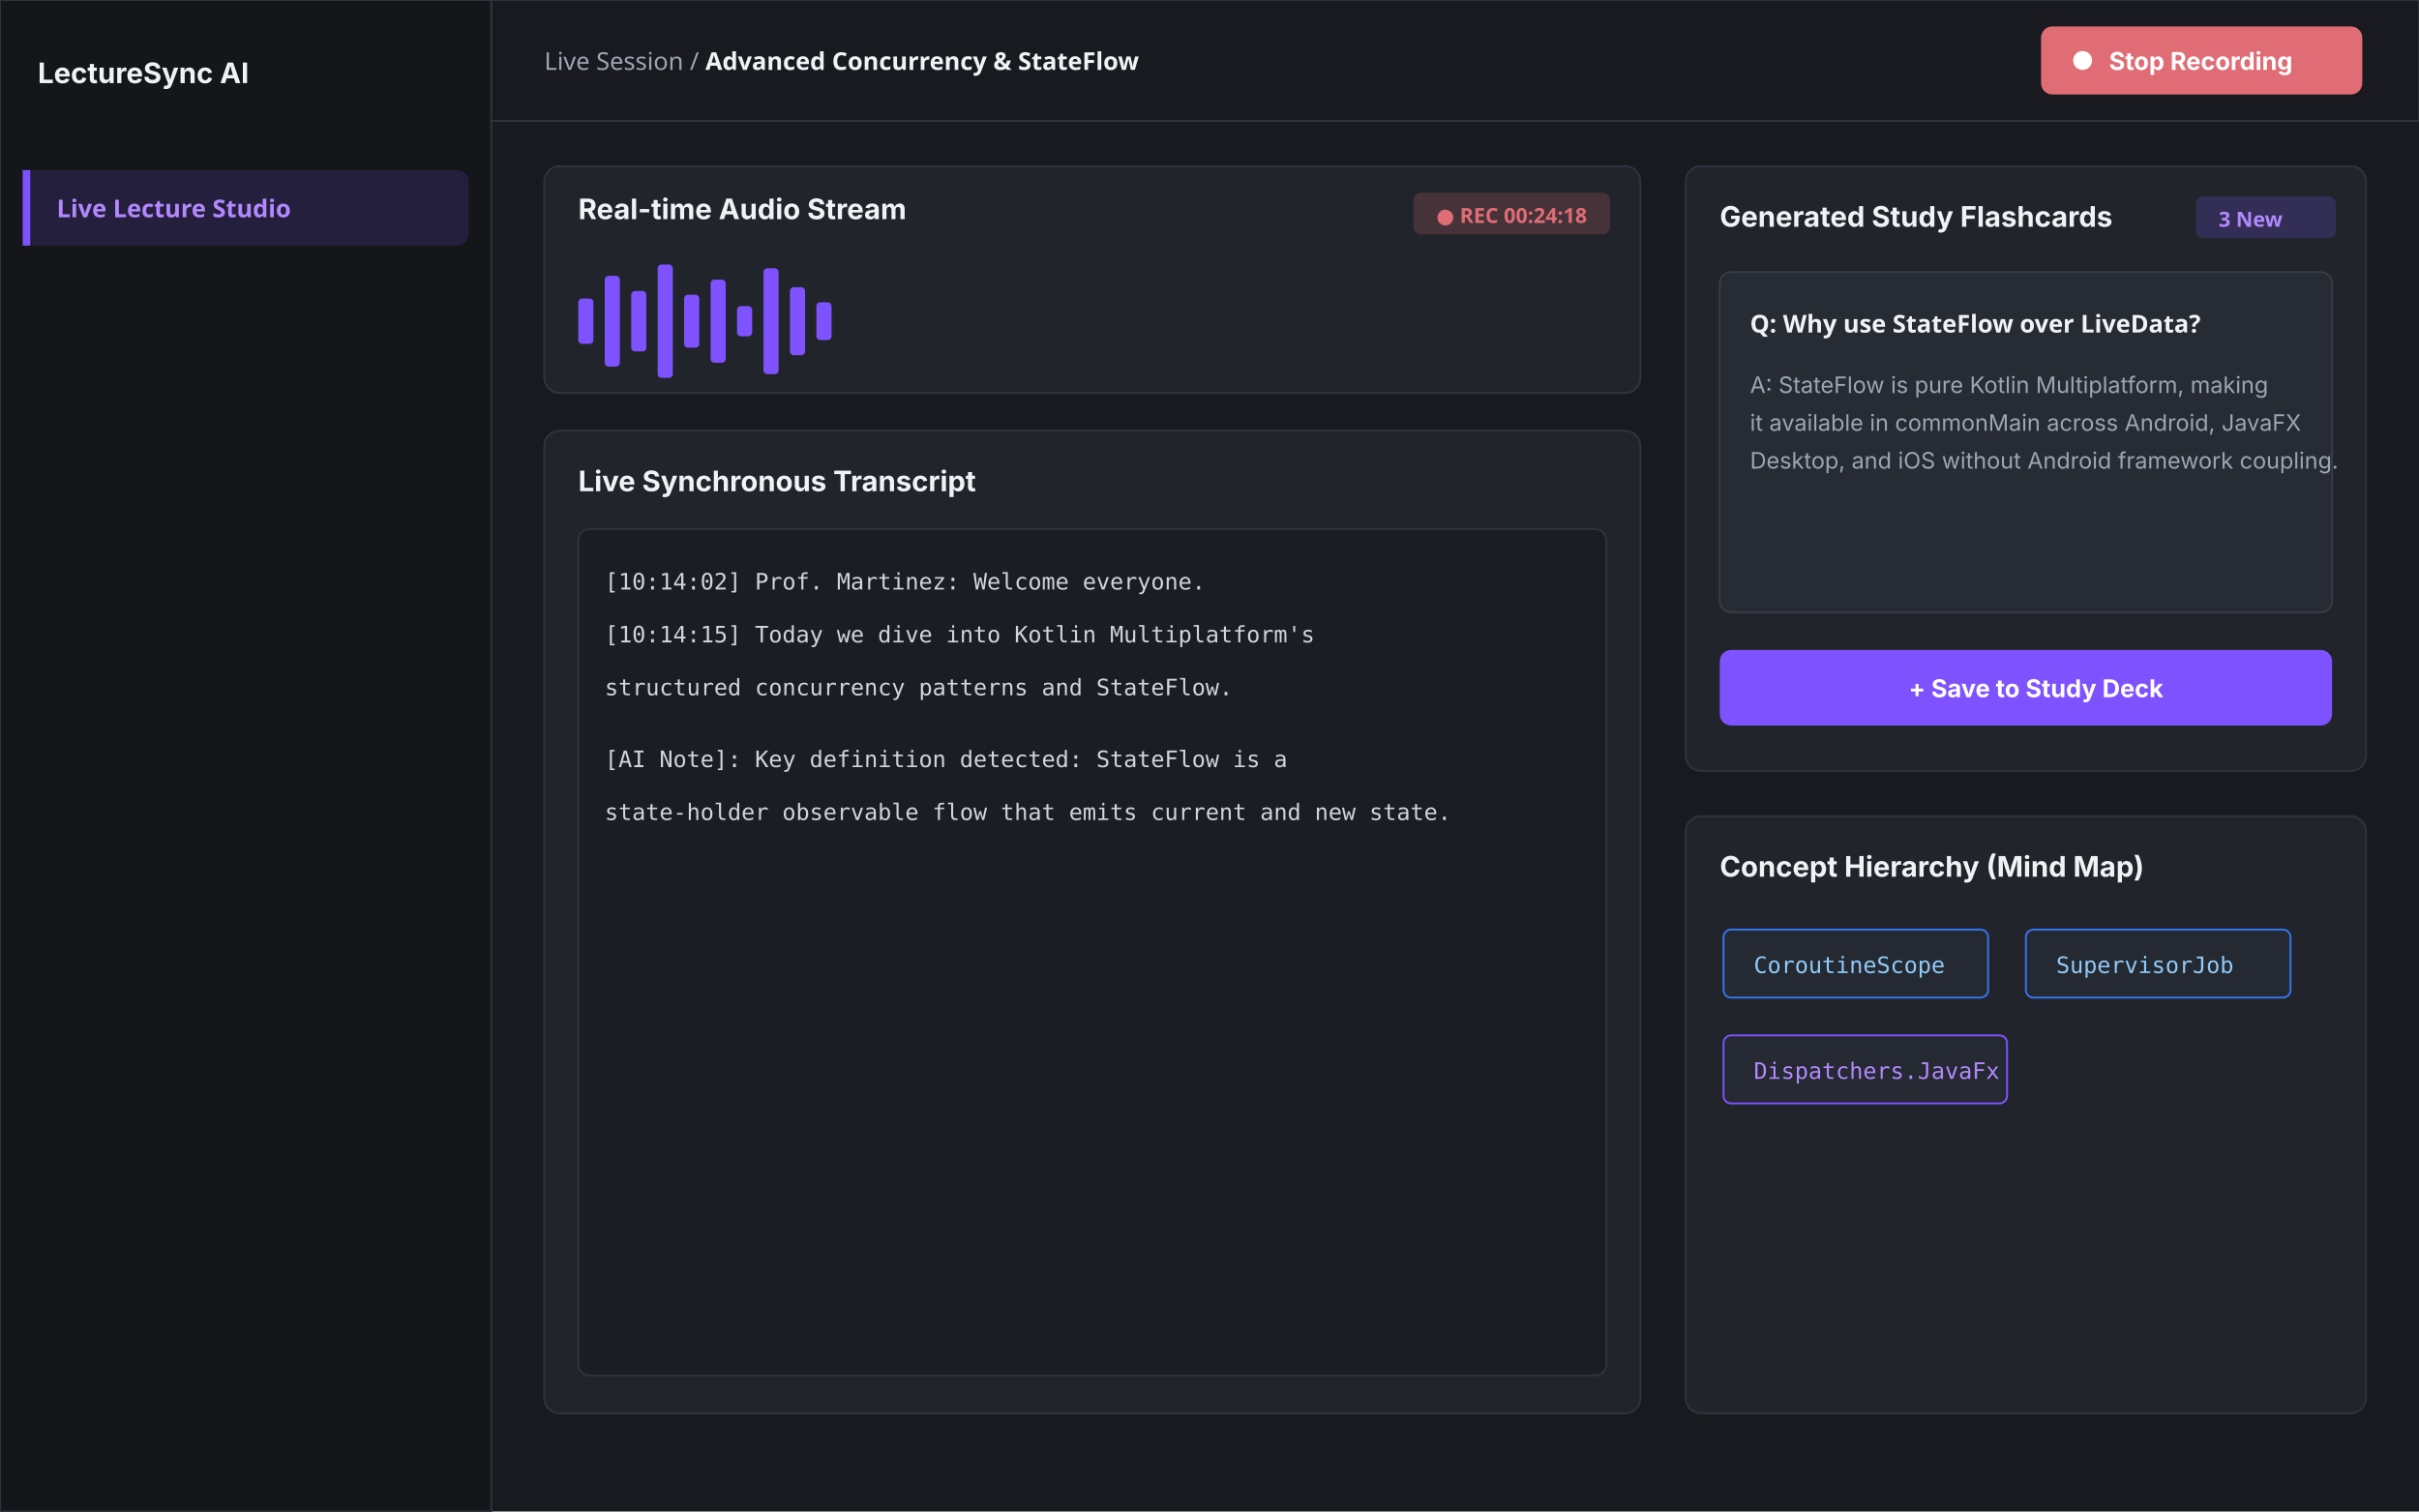
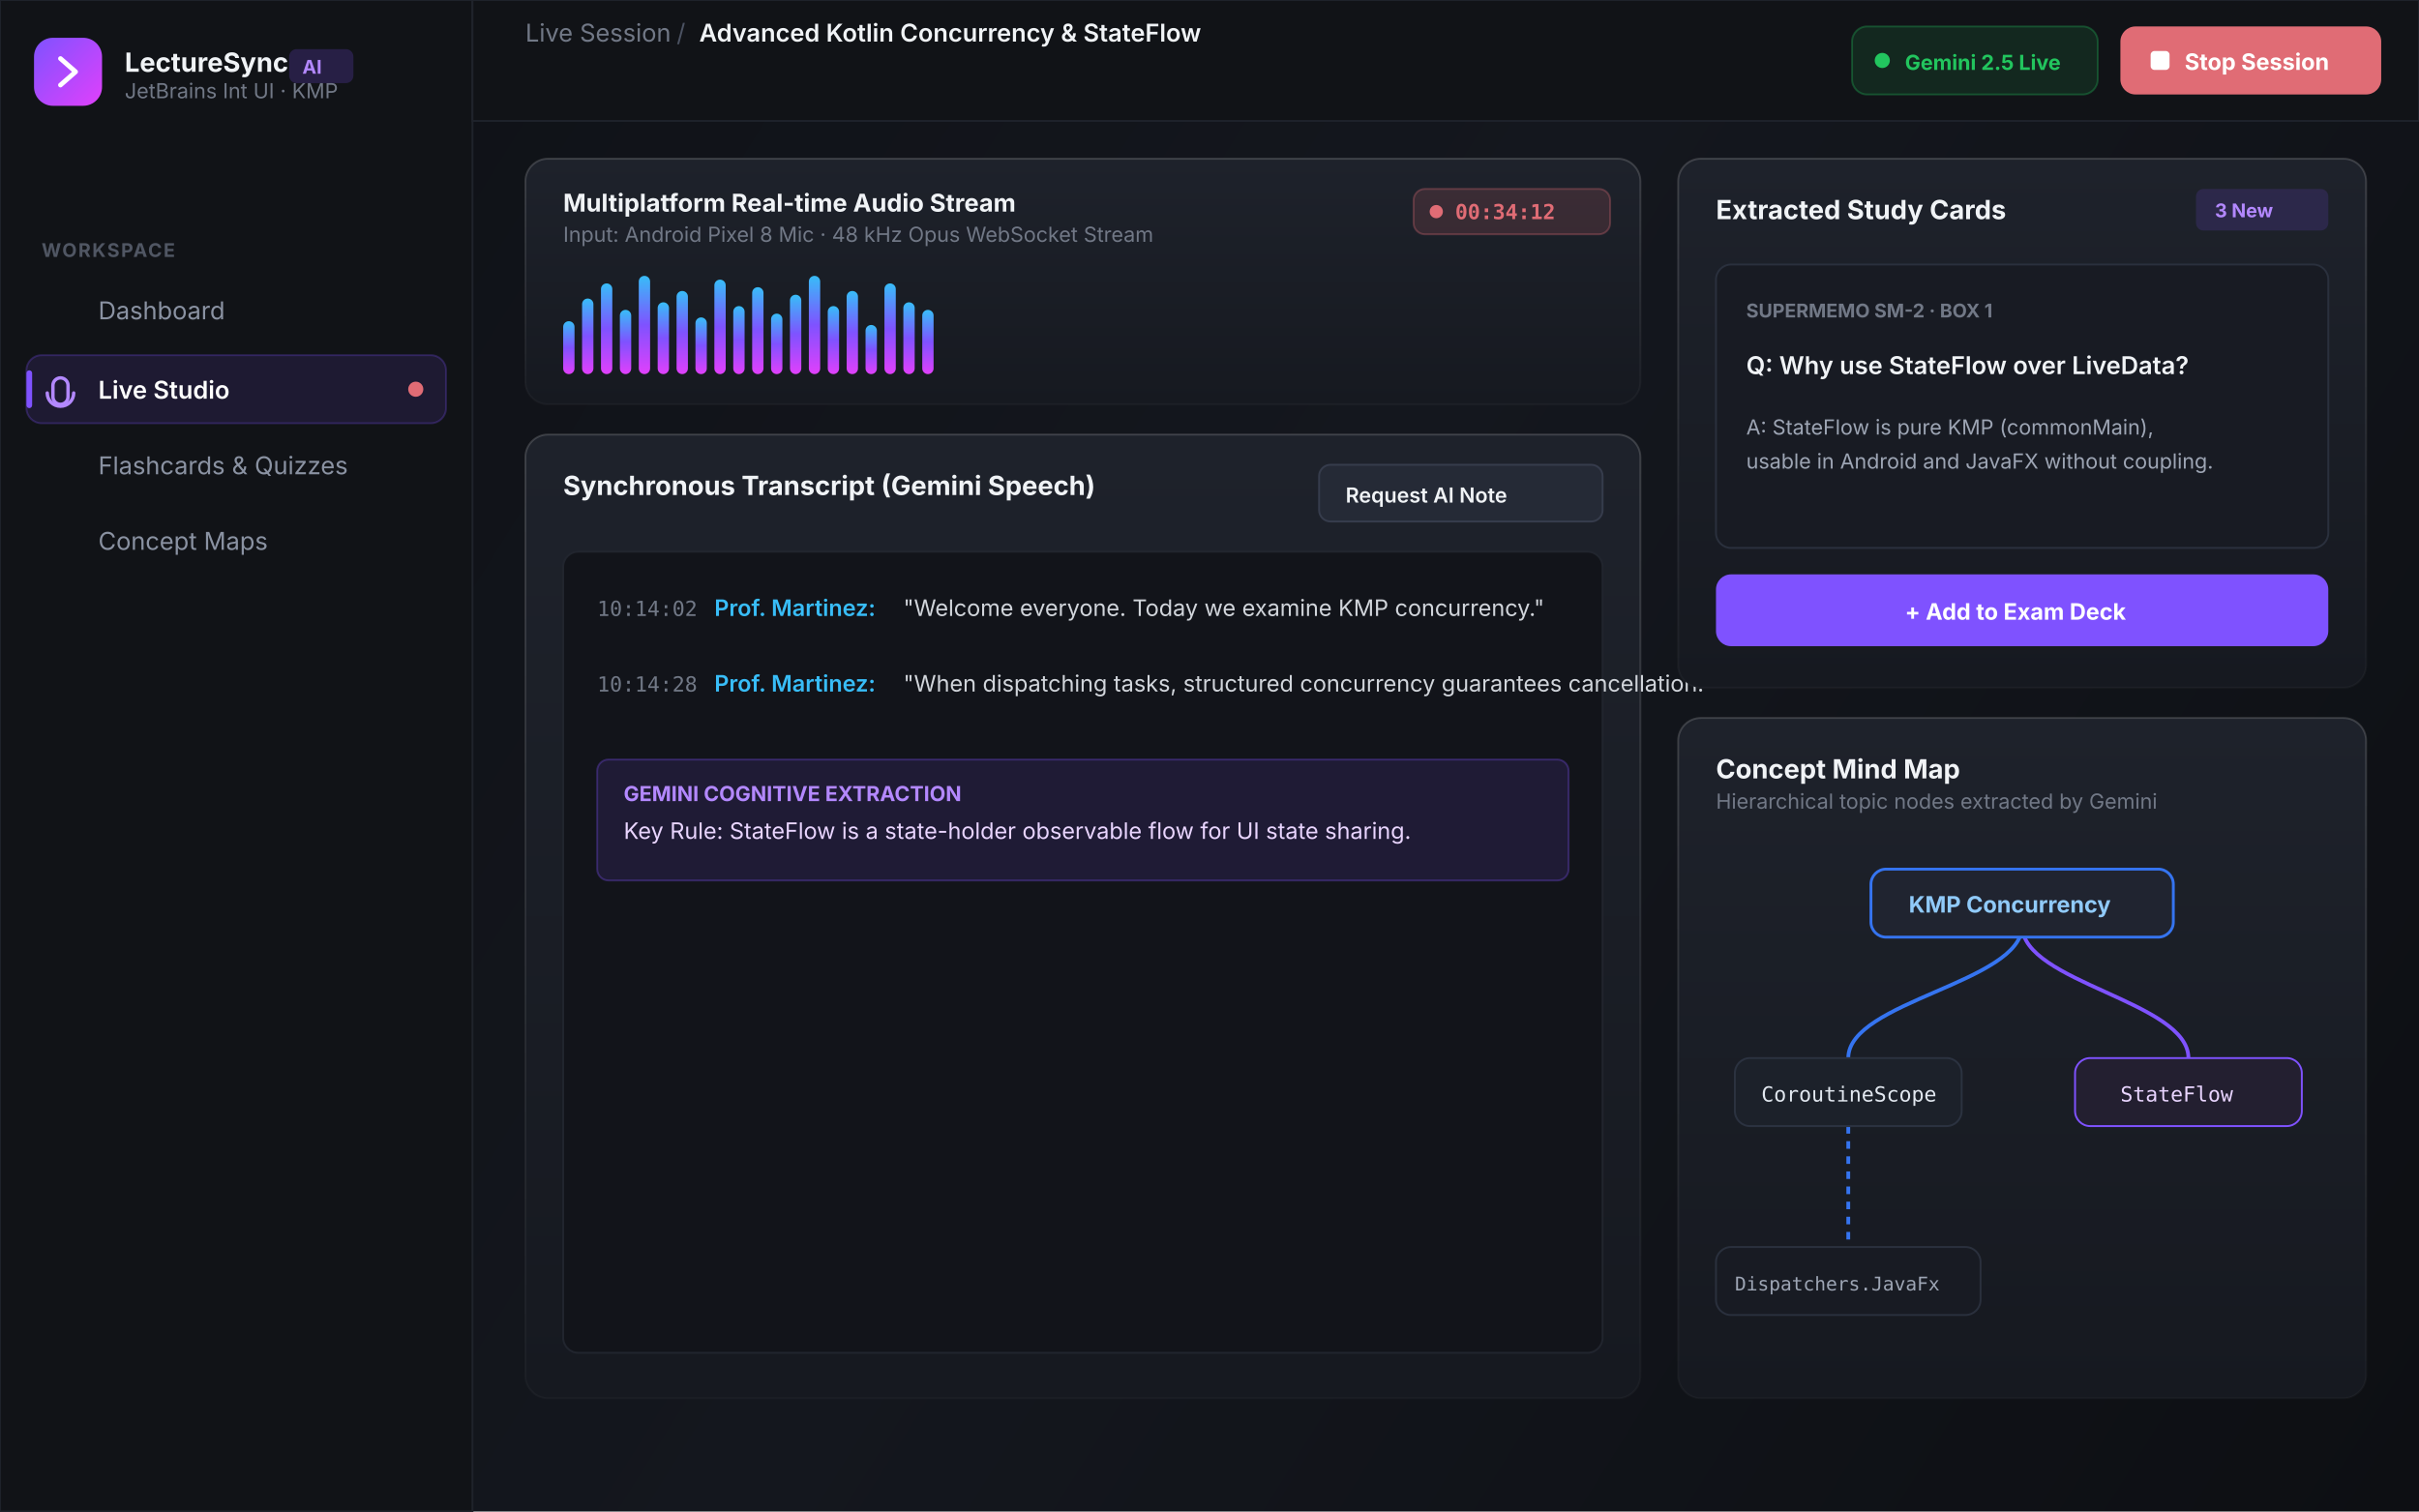
<svg xmlns="http://www.w3.org/2000/svg" width="1280" height="800" viewBox="0 0 1280 800" fill="none">
  <defs>
-     <style>
-       .font-title { font-family: 'Segoe UI', 'Inter', sans-serif; font-size: 15px; font-weight: bold; fill: #F0F3F6; }
-       .font-sub { font-family: 'Segoe UI', 'Inter', sans-serif; font-size: 12px; fill: #9DA5B4; }
-       .font-btn { font-family: 'Segoe UI', 'Inter', sans-serif; font-size: 13px; font-weight: bold; fill: #FFFFFF; }
-       .font-mono { font-family: 'JetBrains Mono', monospace; font-size: 12px; fill: #D1D5DB; }
-     </style>
+     <linearGradient id="bgCanvasGradLive" x1="0" y1="0" x2="1280" y2="800" gradientUnits="userSpaceOnUse">
+       <stop offset="0%" stop-color="#0E1015" />
+       <stop offset="50%" stop-color="#14171E" />
+       <stop offset="100%" stop-color="#0D0F13" />
+     </linearGradient>
+     <linearGradient id="brandLinearLive" x1="0%" y1="0%" x2="100%" y2="100%">
+       <stop offset="0%" stop-color="#7F52FF" />
+       <stop offset="100%" stop-color="#E040FB" />
+     </linearGradient>
+     <linearGradient id="waveBarGrad" x1="0" y1="0" x2="0" y2="100%">
+       <stop offset="0%" stop-color="#38BDF8" />
+       <stop offset="50%" stop-color="#7F52FF" />
+       <stop offset="100%" stop-color="#E040FB" />
+     </linearGradient>
+     <linearGradient id="cardSurfaceLive" x1="0%" y1="0%" x2="0%" y2="100%">
+       <stop offset="0%" stop-color="#1E222B" />
+       <stop offset="100%" stop-color="#161920" />
+     </linearGradient>
+     <linearGradient id="cardBorderLive" x1="0%" y1="0%" x2="0%" y2="100%">
+       <stop offset="0%" stop-color="rgba(255, 255, 255, 0.16)" />
+       <stop offset="100%" stop-color="rgba(255, 255, 255, 0.03)" />
+     </linearGradient>
  </defs>
-   <rect id="bgBase" width="1280" height="800" fill="#181A1F" />
+   <rect id="bgBase" width="1280" height="800" fill="url(#bgCanvasGradLive)" />
  <g id="sidebarContainer">
-     <rect width="260" height="800" fill="#14161A" stroke="#2E333D" stroke-width="1" />
-     <text x="20" y="44" class="font-title">LectureSync AI</text>
-     <g id="btnNavLive" transform="translate(12, 90)">
-       <rect width="236" height="40" rx="6" fill="rgba(127, 82, 255, 0.15)" />
-       <rect width="4" height="40" fill="#7F52FF" />
-       <text x="18" y="25" font-family="sans-serif" font-size="13" font-weight="bold" fill="#B388FF">Live Lecture Studio</text>
+     <rect width="250" height="800" fill="#111317" stroke="#1F232B" stroke-width="1" />
+     <g id="brandHeader" transform="translate(18, 20)">
+       <rect width="36" height="36" rx="10" fill="url(#brandLinearLive)" />
+       <path d="M14 11L22 18L14 25" stroke="#FFFFFF" stroke-width="2.5" stroke-linecap="round" stroke-linejoin="round" />
+       <text x="48" y="18" font-family="'Inter', sans-serif" font-size="14" font-weight="700" fill="#F0F3F6">LectureSync</text>
+       <rect x="135" y="6" width="34" height="18" rx="4" fill="rgba(127, 82, 255, 0.2)" />
+       <text x="142" y="19" font-family="'Inter', sans-serif" font-size="10" font-weight="700" fill="#B388FF">AI</text>
+       <text x="48" y="32" font-family="'Inter', sans-serif" font-size="11" fill="#717886">JetBrains Int UI · KMP</text>
+     </g>
+     <g id="navGroup" transform="translate(14, 126)">
+       <text x="8" y="10" font-family="'Inter', sans-serif" font-size="10" font-weight="700" letter-spacing="0.8" fill="#505663">WORKSPACE</text>
+       <g id="btnNavDashboard" transform="translate(0, 20)">
+         <text x="38" y="23" font-family="'Inter', sans-serif" font-size="13" fill="#8A92A2">Dashboard</text>
+       </g>
+       <g id="btnNavLive" transform="translate(0, 62)">
+         <rect width="222" height="36" rx="8" fill="rgba(127, 82, 255, 0.12)" stroke="rgba(127, 82, 255, 0.25)" />
+         <rect x="0" y="8" width="3" height="20" rx="1.5" fill="#7F52FF" />
+         <path d="M18 12C15.8 12 14 13.8 14 16V22C14 24.2 15.8 26 18 26C20.2 26 22 24.2 22 22V16C22 13.8 20.2 12 18 12Z" stroke="#B388FF" stroke-width="1.8" />
+         <path d="M11 20C11 23.9 14.1 27 18 27C21.9 27 25 23.9 25 20" stroke="#B388FF" stroke-width="1.8" stroke-linecap="round" />
+         <text x="38" y="23" font-family="'Inter', sans-serif" font-size="13" font-weight="600" fill="#FFFFFF">Live Studio</text>
+         <circle cx="206" cy="18" r="4" fill="#E06C75" />
+       </g>
+       <g id="btnNavFlashcards" transform="translate(0, 102)">
+         <text x="38" y="23" font-family="'Inter', sans-serif" font-size="13" fill="#8A92A2">Flashcards &amp; Quizzes</text>
+       </g>
+       <g id="btnNavMindMaps" transform="translate(0, 142)">
+         <text x="38" y="23" font-family="'Inter', sans-serif" font-size="13" fill="#8A92A2">Concept Maps</text>
+       </g>
    </g>
  </g>
-   <g id="topBar" transform="translate(260, 0)">
-     <rect width="1020" height="64" fill="#181A1F" stroke="#2E333D" stroke-width="1" />
-     <text x="28" y="37" font-family="sans-serif" font-size="13" fill="#9DA5B4">Live Session / <tspan font-weight="bold" fill="#F0F3F6">Advanced Concurrency &amp; StateFlow</tspan>
-     </text>
-     <g id="btnRecToggle" transform="translate(820, 14)">
-       <rect width="170" height="36" rx="6" fill="#E06C75" />
-       <circle cx="22" cy="18" r="5" fill="#FFF" />
-       <text x="36" y="23" class="font-btn">Stop Recording</text>
+   <g id="topBar" transform="translate(250, 0)">
+     <rect width="1030" height="64" fill="#111317" stroke="#1F232B" stroke-width="1" />
+     <g transform="translate(28, 22)">
+       <text font-family="'Inter', sans-serif" font-size="13" fill="#717886">Live Session</text>
+       <text x="80" y="0" font-family="'Inter', sans-serif" font-size="13" fill="#4B5262">/</text>
+       <text x="92" y="0" font-family="'Inter', sans-serif" font-size="13" font-weight="600" fill="#F0F3F6">Advanced Kotlin Concurrency &amp; StateFlow</text>
+     </g>
+     <g transform="translate(730, 14)">
+       <rect width="130" height="36" rx="8" fill="rgba(34, 197, 94, 0.12)" stroke="rgba(34, 197, 94, 0.3)" />
+       <circle cx="16" cy="18" r="4" fill="#22C55E" />
+       <text x="28" y="23" font-family="'Inter', sans-serif" font-size="11" font-weight="700" fill="#22C55E">Gemini 2.5 Live</text>
+       <g id="btnRecToggle" transform="translate(142, 0)">
+         <rect width="138" height="36" rx="8" fill="#E06C75" />
+         <rect x="16" y="13" width="10" height="10" rx="2" fill="#FFF" />
+         <text x="34" y="23" font-family="'Inter', sans-serif" font-size="12" font-weight="700" fill="#FFF">Stop Session</text>
+       </g>
    </g>
  </g>
-   <g id="liveWorkspace" transform="translate(288, 88)">
-     <g id="pnlAudioAndTranscript">
+   <g id="liveWorkspace" transform="translate(278, 84)">
+     <g id="leftColumnLive">
      <g id="cardAudioStream">
-         <rect width="580" height="120" rx="8" fill="#21252B" stroke="#2E333D" />
-         <text x="18" y="28" class="font-title">Real-time Audio Stream</text>
-         <rect x="460" y="14" width="104" height="22" rx="4" fill="rgba(224, 108, 117, 0.2)" />
-         <text x="472" y="30" font-family="sans-serif" font-size="11" font-weight="bold" fill="#E06C75">● REC 00:24:18</text>
-         <g id="waveformGraphic" transform="translate(18, 50)">
-           <rect x="0" y="20" width="8" height="24" rx="2" fill="#7F52FF" />
-           <rect x="14" y="8" width="8" height="48" rx="2" fill="#7F52FF" />
-           <rect x="28" y="16" width="8" height="32" rx="2" fill="#7F52FF" />
-           <rect x="42" y="2" width="8" height="60" rx="2" fill="#7F52FF" />
-           <rect x="56" y="18" width="8" height="28" rx="2" fill="#7F52FF" />
-           <rect x="70" y="10" width="8" height="44" rx="2" fill="#7F52FF" />
-           <rect x="84" y="24" width="8" height="16" rx="2" fill="#7F52FF" />
-           <rect x="98" y="4" width="8" height="56" rx="2" fill="#7F52FF" />
-           <rect x="112" y="14" width="8" height="36" rx="2" fill="#7F52FF" />
-           <rect x="126" y="22" width="8" height="20" rx="2" fill="#7F52FF" />
+         <rect width="590" height="130" rx="12" fill="url(#cardSurfaceLive)" stroke="url(#cardBorderLive)" />
+         <text x="20" y="28" font-family="'Inter', sans-serif" font-size="13" font-weight="700" fill="#F0F3F6">Multiplatform Real-time Audio Stream</text>
+         <text x="20" y="44" font-family="'Inter', sans-serif" font-size="11" fill="#717886">Input: Android Pixel 8 Mic · 48 kHz Opus WebSocket Stream</text>
+         <rect x="470" y="16" width="104" height="24" rx="6" fill="rgba(224, 108, 117, 0.15)" stroke="rgba(224, 108, 117, 0.3)" />
+         <circle cx="482" cy="28" r="3.5" fill="#E06C75" />
+         <text x="492" y="32" font-family="'JetBrains Mono', monospace" font-size="11" font-weight="700" fill="#E06C75">00:34:12</text>
+         <g id="waveformGraphic" transform="translate(20, 62)">
+           <rect x="0" y="24" width="6" height="28" rx="3" fill="url(#waveBarGrad)" />
+           <rect x="10" y="12" width="6" height="40" rx="3" fill="url(#waveBarGrad)" />
+           <rect x="20" y="4" width="6" height="48" rx="3" fill="url(#waveBarGrad)" />
+           <rect x="30" y="18" width="6" height="34" rx="3" fill="url(#waveBarGrad)" />
+           <rect x="40" y="0" width="6" height="52" rx="3" fill="url(#waveBarGrad)" />
+           <rect x="50" y="14" width="6" height="38" rx="3" fill="url(#waveBarGrad)" />
+           <rect x="60" y="8" width="6" height="44" rx="3" fill="url(#waveBarGrad)" />
+           <rect x="70" y="22" width="6" height="30" rx="3" fill="url(#waveBarGrad)" />
+           <rect x="80" y="2" width="6" height="50" rx="3" fill="url(#waveBarGrad)" />
+           <rect x="90" y="16" width="6" height="36" rx="3" fill="url(#waveBarGrad)" />
+           <rect x="100" y="6" width="6" height="46" rx="3" fill="url(#waveBarGrad)" />
+           <rect x="110" y="20" width="6" height="32" rx="3" fill="url(#waveBarGrad)" />
+           <rect x="120" y="10" width="6" height="42" rx="3" fill="url(#waveBarGrad)" />
+           <rect x="130" y="0" width="6" height="52" rx="3" fill="url(#waveBarGrad)" />
+           <rect x="140" y="16" width="6" height="36" rx="3" fill="url(#waveBarGrad)" />
+           <rect x="150" y="8" width="6" height="44" rx="3" fill="url(#waveBarGrad)" />
+           <rect x="160" y="26" width="6" height="26" rx="3" fill="url(#waveBarGrad)" />
+           <rect x="170" y="4" width="6" height="48" rx="3" fill="url(#waveBarGrad)" />
+           <rect x="180" y="14" width="6" height="38" rx="3" fill="url(#waveBarGrad)" />
+           <rect x="190" y="18" width="6" height="34" rx="3" fill="url(#waveBarGrad)" />
        </g>
      </g>
-       <g id="txtTranscript" transform="translate(0, 140)">
-         <rect width="580" height="520" rx="8" fill="#21252B" stroke="#2E333D" />
-         <text x="18" y="32" class="font-title">Live Synchronous Transcript</text>
-         <rect x="18" y="52" width="544" height="448" rx="6" fill="#1A1D23" stroke="#2E333D" />
-         <text x="32" y="84" class="font-mono">[10:14:02] Prof. Martinez: Welcome everyone.</text>
-         <text x="32" y="112" class="font-mono">[10:14:15] Today we dive into Kotlin Multiplatform's</text>
-         <text x="32" y="140" class="font-mono">structured concurrency patterns and StateFlow.</text>
-         <text x="32" y="178" class="font-mono">[AI Note]: Key definition detected: StateFlow is a</text>
-         <text x="32" y="206" class="font-mono">state-holder observable flow that emits current and new state.</text>
+       <g id="cardTranscript" transform="translate(0, 146)">
+         <rect width="590" height="510" rx="12" fill="url(#cardSurfaceLive)" stroke="url(#cardBorderLive)" />
+         <text x="20" y="32" font-family="'Inter', sans-serif" font-size="14" font-weight="700" fill="#F0F3F6">Synchronous Transcript (Gemini Speech)</text>
+         <g transform="translate(420, 16)">
+           <rect width="150" height="30" rx="6" fill="#252A36" stroke="#363C4C" />
+           <text x="14" y="20" font-family="'Inter', sans-serif" font-size="11" font-weight="600" fill="#F0F3F6">Request AI Note</text>
+         </g>
+         <g id="txtTranscript" transform="translate(20, 62)">
+           <rect width="550" height="424" rx="8" fill="#12141A" stroke="#21252E" />
+           <text x="18" y="34" font-family="'JetBrains Mono', monospace" font-size="11" fill="#717886">10:14:02</text>
+           <text x="80" y="34" font-family="'Inter', sans-serif" font-size="12" font-weight="600" fill="#38BDF8">Prof. Martinez:</text>
+           <text x="180" y="34" font-family="'Inter', sans-serif" font-size="12" fill="#D1D5DB">"Welcome everyone. Today we examine KMP concurrency."</text>
+           <text x="18" y="74" font-family="'JetBrains Mono', monospace" font-size="11" fill="#717886">10:14:28</text>
+           <text x="80" y="74" font-family="'Inter', sans-serif" font-size="12" font-weight="600" fill="#38BDF8">Prof. Martinez:</text>
+           <text x="180" y="74" font-family="'Inter', sans-serif" font-size="12" fill="#D1D5DB">"When dispatching tasks, structured concurrency guarantees cancellation."</text>
+           <rect x="18" y="110" width="514" height="64" rx="6" fill="rgba(127, 82, 255, 0.12)" stroke="rgba(127, 82, 255, 0.3)" />
+           <text x="32" y="132" font-family="'Inter', sans-serif" font-size="11" font-weight="700" fill="#B388FF">GEMINI COGNITIVE EXTRACTION</text>
+           <text x="32" y="152" font-family="'Inter', sans-serif" font-size="12" fill="#E9D5FF">Key Rule: StateFlow is a state-holder observable flow for UI state sharing.</text>
+         </g>
      </g>
    </g>
-     <g id="pnlAICopilot" transform="translate(604, 0)">
+     <g id="rightColumnLive" transform="translate(610, 0)">
      <g id="cardFlashcards">
-         <rect width="360" height="320" rx="8" fill="#21252B" stroke="#2E333D" />
-         <text x="18" y="32" class="font-title">Generated Study Flashcards</text>
-         <rect x="270" y="16" width="74" height="22" rx="4" fill="rgba(127, 82, 255, 0.2)" />
-         <text x="282" y="32" font-family="sans-serif" font-size="11" font-weight="bold" fill="#B388FF">3 New</text>
-         <g id="cardQuestion" transform="translate(18, 56)">
-           <rect width="324" height="180" rx="6" fill="#272B33" stroke="#373C47" />
-           <text x="16" y="32" font-family="sans-serif" font-size="13" font-weight="bold" fill="#F0F3F6">Q: Why use StateFlow over LiveData?</text>
-           <text x="16" y="64" class="font-sub">A: StateFlow is pure Kotlin Multiplatform, making</text>
-           <text x="16" y="84" class="font-sub">it available in commonMain across Android, JavaFX</text>
-           <text x="16" y="104" class="font-sub">Desktop, and iOS without Android framework coupling.</text>
+         <rect width="364" height="280" rx="12" fill="url(#cardSurfaceLive)" stroke="url(#cardBorderLive)" />
+         <text x="20" y="32" font-family="'Inter', sans-serif" font-size="14" font-weight="700" fill="#F0F3F6">Extracted Study Cards</text>
+         <rect x="274" y="16" width="70" height="22" rx="4" fill="rgba(127, 82, 255, 0.15)" />
+         <text x="284" y="31" font-family="'Inter', sans-serif" font-size="10" font-weight="700" fill="#B388FF">3 New</text>
+         <g transform="translate(20, 56)">
+           <rect width="324" height="150" rx="8" fill="#181B23" stroke="#2A303D" />
+           <text x="16" y="28" font-family="'Inter', sans-serif" font-size="10" font-weight="700" fill="#717886">SUPERMEMO SM-2 · BOX 1</text>
+           <text x="16" y="58" font-family="'Inter', sans-serif" font-size="13" font-weight="600" fill="#F0F3F6">Q: Why use StateFlow over LiveData?</text>
+           <text x="16" y="90" font-family="'Inter', sans-serif" font-size="11" fill="#9DA5B4">A: StateFlow is pure KMP (commonMain),</text>
+           <text x="16" y="108" font-family="'Inter', sans-serif" font-size="11" fill="#9DA5B4">usable in Android and JavaFX without coupling.</text>
        </g>
-         <g id="btnSaveCard" transform="translate(18, 256)">
-           <rect width="324" height="40" rx="6" fill="#7F52FF" />
-           <text x="100" y="25" class="font-btn">+ Save to Study Deck</text>
+         <g id="btnSaveCard" transform="translate(20, 220)">
+           <rect width="324" height="38" rx="8" fill="#7F52FF" />
+           <text x="100" y="24" font-family="'Inter', sans-serif" font-size="12" font-weight="700" fill="#FFF">+ Add to Exam Deck</text>
        </g>
      </g>
-       <g id="pnlMindMap" transform="translate(0, 344)">
-         <rect width="360" height="316" rx="8" fill="#21252B" stroke="#2E333D" />
-         <text x="18" y="32" class="font-title">Concept Hierarchy (Mind Map)</text>
-         <g transform="translate(20, 60)">
-           <rect width="140" height="36" rx="4" fill="#252932" stroke="#3574F0" />
-           <text x="16" y="23" font-family="monospace" font-size="12" fill="#90CAF9">CoroutineScope</text>
-           <rect x="160" y="0" width="140" height="36" rx="4" fill="#252932" stroke="#3574F0" />
-           <text x="176" y="23" font-family="monospace" font-size="12" fill="#90CAF9">SupervisorJob</text>
-           <rect x="0" y="56" width="150" height="36" rx="4" fill="#252932" stroke="#7F52FF" />
-           <text x="16" y="79" font-family="monospace" font-size="12" fill="#B388FF">Dispatchers.JavaFx</text>
+       <g id="pnlMindMap" transform="translate(0, 296)">
+         <rect width="364" height="360" rx="12" fill="url(#cardSurfaceLive)" stroke="url(#cardBorderLive)" />
+         <text x="20" y="32" font-family="'Inter', sans-serif" font-size="14" font-weight="700" fill="#F0F3F6">Concept Mind Map</text>
+         <text x="20" y="48" font-family="'Inter', sans-serif" font-size="11" fill="#717886">Hierarchical topic nodes extracted by Gemini</text>
+         <g id="mindmapCanvas" transform="translate(20, 70)">
+           <path d="M162 40 C 162 70, 70 80, 70 110" stroke="#3574F0" stroke-width="2" fill="none" />
+           <path d="M162 40 C 162 70, 250 80, 250 110" stroke="#7F52FF" stroke-width="2" fill="none" />
+           <path d="M70 146 C 70 180, 70 180, 70 210" stroke="#3574F0" stroke-width="2" stroke-dasharray="4 4" fill="none" />
+           <g transform="translate(82, 10)">
+             <rect width="160" height="36" rx="8" fill="#202430" stroke="#3574F0" stroke-width="1.5" />
+             <text x="20" y="23" font-family="'Inter', sans-serif" font-size="12" font-weight="700" fill="#90CAF9">KMP Concurrency</text>
+           </g>
+           <g transform="translate(10, 110)">
+             <rect width="120" height="36" rx="8" fill="#1C212A" stroke="#2B3240" />
+             <text x="14" y="23" font-family="'JetBrains Mono', monospace" font-size="11" fill="#E2E8F0">CoroutineScope</text>
+           </g>
+           <g transform="translate(190, 110)">
+             <rect width="120" height="36" rx="8" fill="#231F30" stroke="#7F52FF" />
+             <text x="24" y="23" font-family="'JetBrains Mono', monospace" font-size="11" fill="#E9D5FF">StateFlow</text>
+           </g>
+           <g transform="translate(0, 210)">
+             <rect width="140" height="36" rx="8" fill="#181B23" stroke="#2A303D" />
+             <text x="10" y="23" font-family="'JetBrains Mono', monospace" font-size="10" fill="#9DA5B4">Dispatchers.JavaFx</text>
+           </g>
        </g>
      </g>
    </g>
  </g>
</svg>
